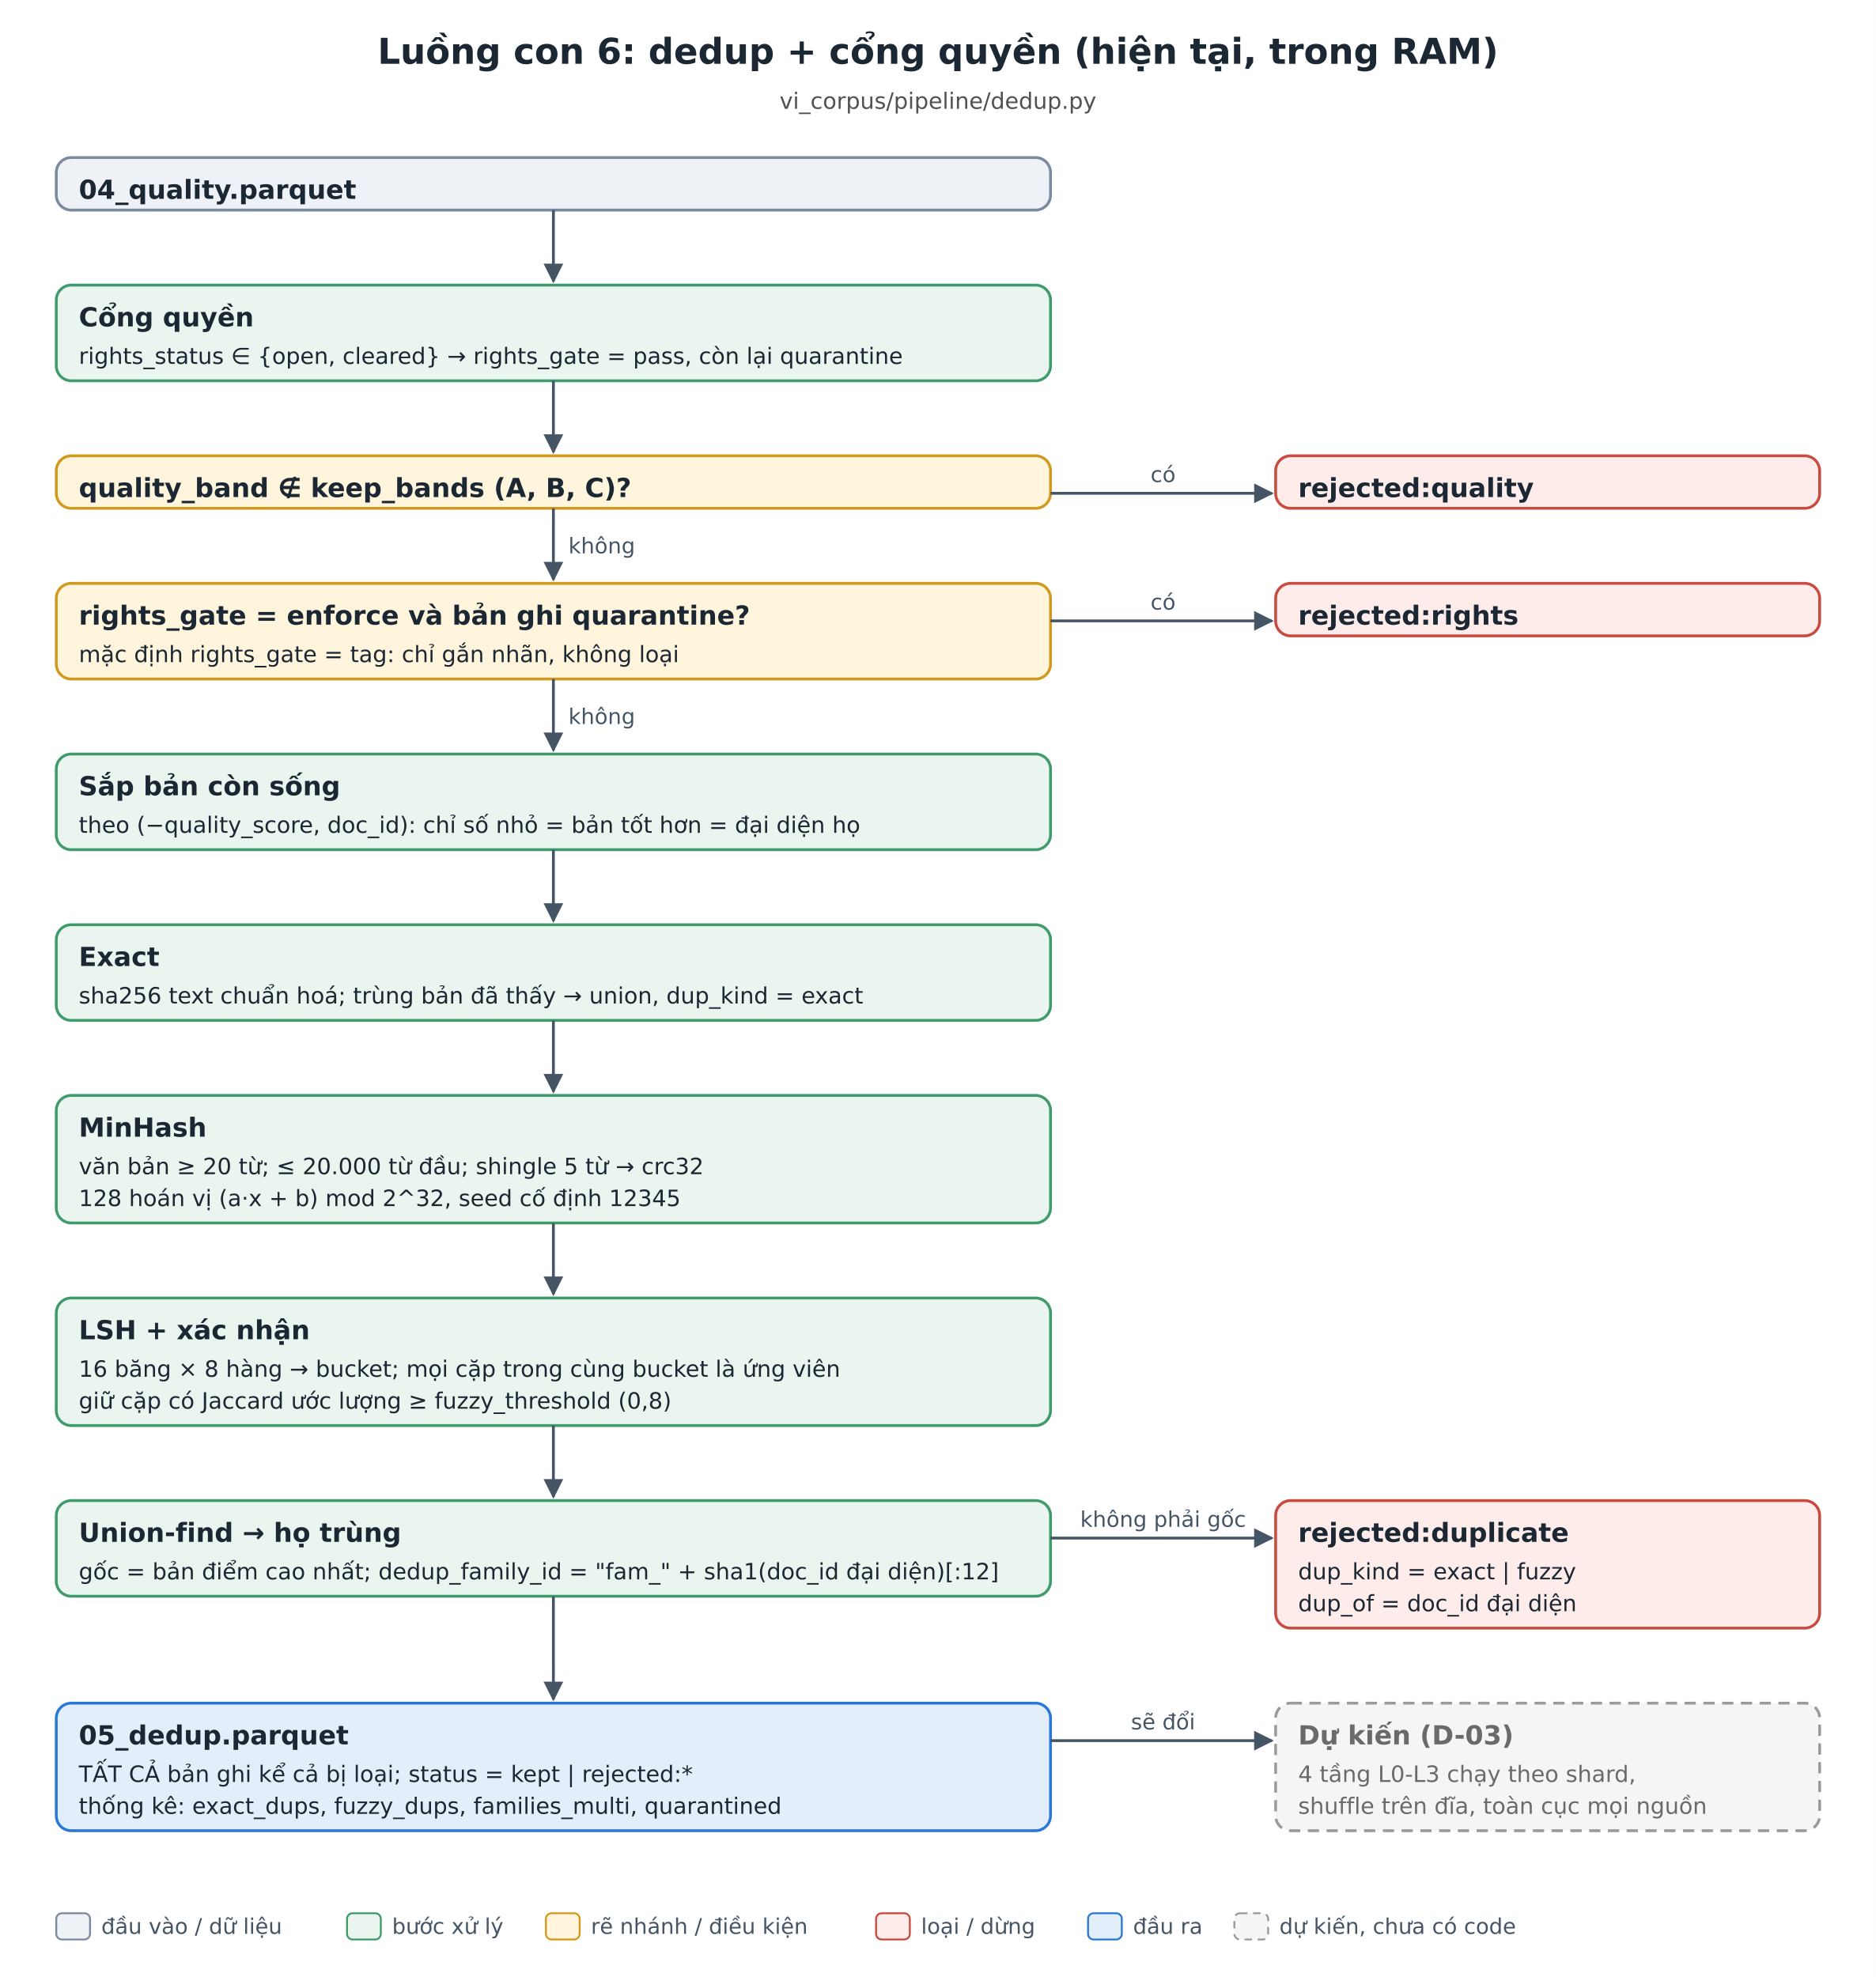
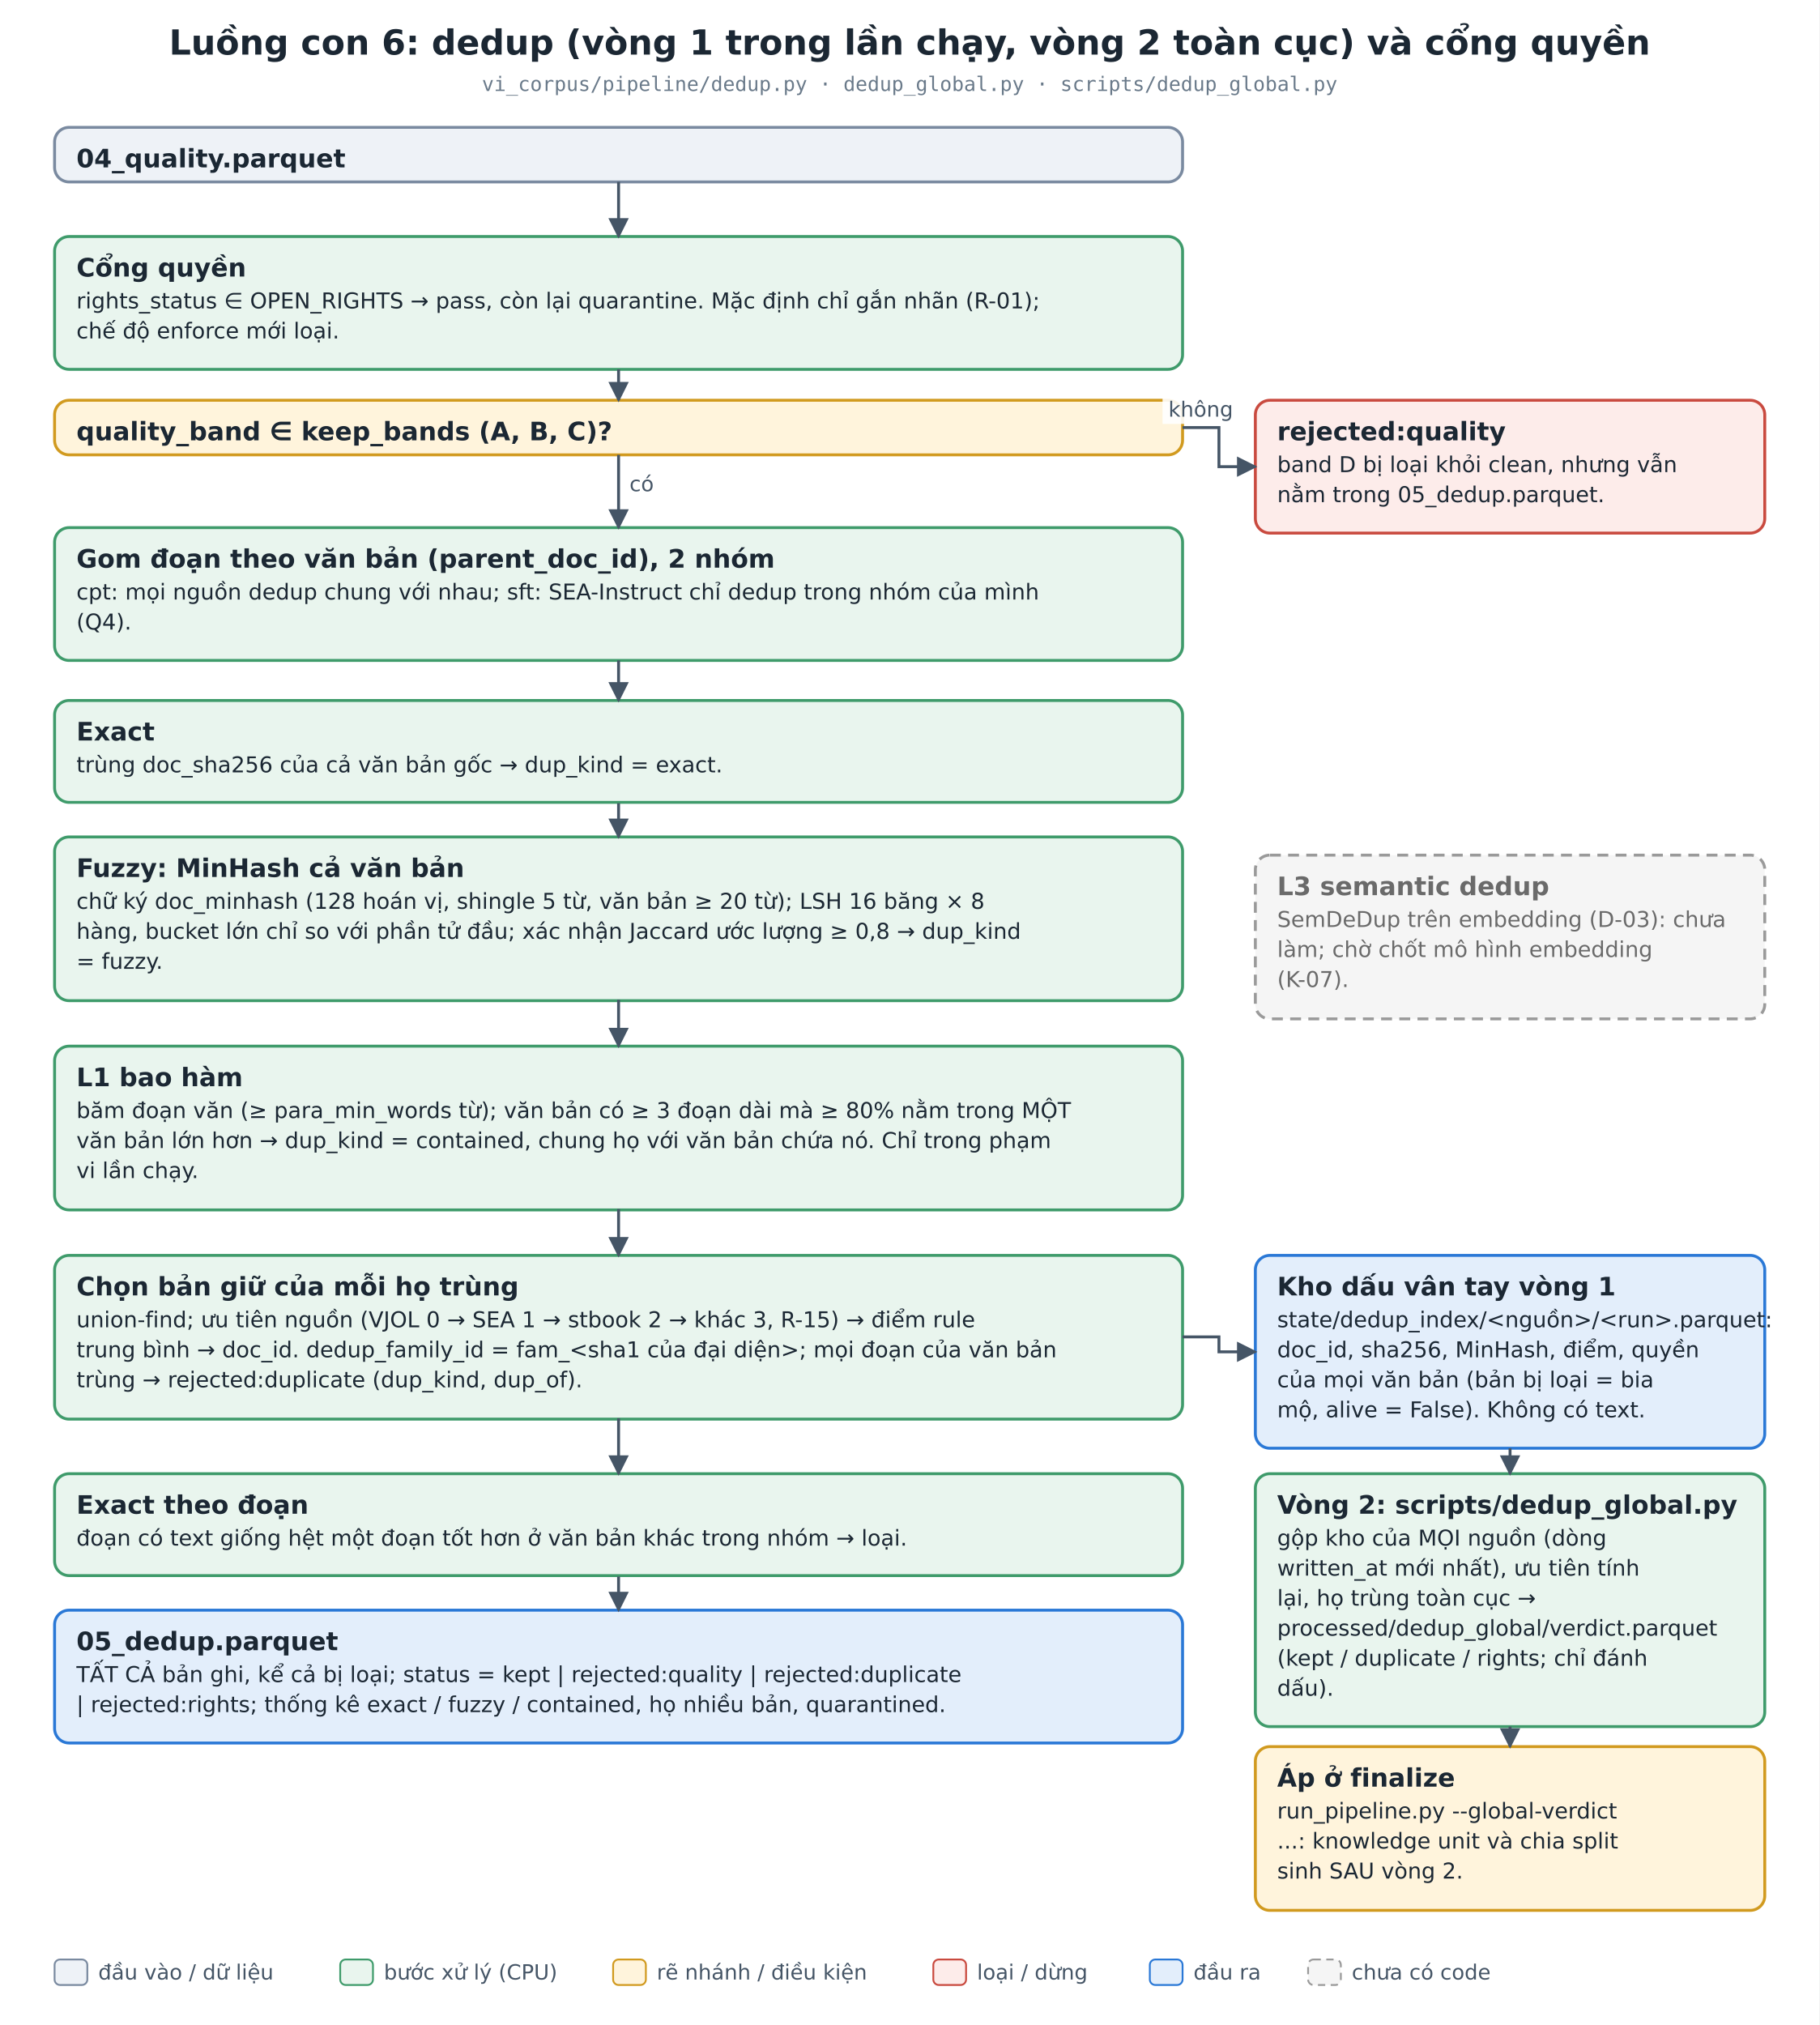
- <svg xmlns="http://www.w3.org/2000/svg" viewBox="0 0 1000 1054" width="1000" height="1054" font-family="DejaVu Sans, Arial, sans-serif">
+ <svg xmlns="http://www.w3.org/2000/svg" viewBox="0 0 1000 1113" width="1000" height="1113" font-family="DejaVu Sans, Arial, sans-serif">
  <defs>
    <marker id="ah" viewBox="0 0 10 10" refX="9" refY="5" markerWidth="7" markerHeight="7" orient="auto-start-reverse">
      <path d="M0,0 L10,5 L0,10 z" fill="#455566" />
    </marker>
  </defs>
-   <rect width="1000" height="1054" fill="#ffffff" />
-   <text x="500.0" y="34" text-anchor="middle" font-size="19" font-weight="700" fill="#1b2733">Luồng con 6: dedup + cổng quyền (hiện tại, trong RAM)</text>
-   <text x="500.0" y="58" text-anchor="middle" font-size="12" fill="#52514e">vi_corpus/pipeline/dedup.py</text>
-   <rect x="30" y="84" width="530" height="28" rx="8" fill="#eef2f7" stroke="#7a8aa0" stroke-width="1.5" />
-   <text x="42" y="106" font-size="14" font-weight="700" fill="#1b2733">04_quality.parquet</text>
-   <line x1="295.0" y1="112" x2="295.0" y2="150" stroke="#455566" stroke-width="1.5" marker-end="url(#ah)" />
-   <rect x="30" y="152" width="530" height="51" rx="8" fill="#e9f5ee" stroke="#3f9b6b" stroke-width="1.5" />
-   <text x="42" y="174" font-size="14" font-weight="700" fill="#1b2733">Cổng quyền</text>
-   <text x="42" y="194" font-size="12" fill="#1b2733" xml:space="preserve">rights_status ∈ {open, cleared} → rights_gate = pass, còn lại quarantine</text>
-   <line x1="295.0" y1="203" x2="295.0" y2="241" stroke="#455566" stroke-width="1.5" marker-end="url(#ah)" />
-   <rect x="30" y="243" width="530" height="28" rx="8" fill="#fff4dc" stroke="#d19a1f" stroke-width="1.5" />
-   <text x="42" y="265" font-size="14" font-weight="700" fill="#1b2733">quality_band ∉ keep_bands (A, B, C)?</text>
-   <rect x="680" y="243" width="290" height="28" rx="8" fill="#fdecea" stroke="#c94a3f" stroke-width="1.5" />
-   <text x="692" y="265" font-size="14" font-weight="700" fill="#1b2733">rejected:quality</text>
-   <line x1="560" y1="263" x2="678" y2="263" stroke="#455566" stroke-width="1.5" marker-end="url(#ah)" />
-   <text x="620.0" y="257" text-anchor="middle" font-size="11.5" fill="#455566">có</text>
-   <line x1="295.0" y1="271" x2="295.0" y2="309" stroke="#455566" stroke-width="1.5" marker-end="url(#ah)" />
-   <text x="303.0" y="295.0" font-size="11.5" fill="#455566">không</text>
-   <rect x="30" y="311" width="530" height="51" rx="8" fill="#fff4dc" stroke="#d19a1f" stroke-width="1.5" />
-   <text x="42" y="333" font-size="14" font-weight="700" fill="#1b2733">rights_gate = enforce và bản ghi quarantine?</text>
-   <text x="42" y="353" font-size="12" fill="#1b2733" xml:space="preserve">mặc định rights_gate = tag: chỉ gắn nhãn, không loại</text>
-   <rect x="680" y="311" width="290" height="28" rx="8" fill="#fdecea" stroke="#c94a3f" stroke-width="1.5" />
-   <text x="692" y="333" font-size="14" font-weight="700" fill="#1b2733">rejected:rights</text>
-   <line x1="560" y1="331" x2="678" y2="331" stroke="#455566" stroke-width="1.5" marker-end="url(#ah)" />
-   <text x="620.0" y="325" text-anchor="middle" font-size="11.5" fill="#455566">có</text>
-   <line x1="295.0" y1="362" x2="295.0" y2="400" stroke="#455566" stroke-width="1.5" marker-end="url(#ah)" />
-   <text x="303.0" y="386.0" font-size="11.5" fill="#455566">không</text>
-   <rect x="30" y="402" width="530" height="51" rx="8" fill="#e9f5ee" stroke="#3f9b6b" stroke-width="1.5" />
-   <text x="42" y="424" font-size="14" font-weight="700" fill="#1b2733">Sắp bản còn sống</text>
-   <text x="42" y="444" font-size="12" fill="#1b2733" xml:space="preserve">theo (−quality_score, doc_id): chỉ số nhỏ = bản tốt hơn = đại diện họ</text>
-   <line x1="295.0" y1="453" x2="295.0" y2="491" stroke="#455566" stroke-width="1.5" marker-end="url(#ah)" />
-   <rect x="30" y="493" width="530" height="51" rx="8" fill="#e9f5ee" stroke="#3f9b6b" stroke-width="1.5" />
-   <text x="42" y="515" font-size="14" font-weight="700" fill="#1b2733">Exact</text>
-   <text x="42" y="535" font-size="12" fill="#1b2733" xml:space="preserve">sha256 text chuẩn hoá; trùng bản đã thấy → union, dup_kind = exact</text>
-   <line x1="295.0" y1="544" x2="295.0" y2="582" stroke="#455566" stroke-width="1.5" marker-end="url(#ah)" />
-   <rect x="30" y="584" width="530" height="68" rx="8" fill="#e9f5ee" stroke="#3f9b6b" stroke-width="1.5" />
-   <text x="42" y="606" font-size="14" font-weight="700" fill="#1b2733">MinHash</text>
-   <text x="42" y="626" font-size="12" fill="#1b2733" xml:space="preserve">văn bản ≥ 20 từ; ≤ 20.000 từ đầu; shingle 5 từ → crc32</text>
-   <text x="42" y="643" font-size="12" fill="#1b2733" xml:space="preserve">128 hoán vị (a·x + b) mod 2^32, seed cố định 12345</text>
-   <line x1="295.0" y1="652" x2="295.0" y2="690" stroke="#455566" stroke-width="1.5" marker-end="url(#ah)" />
-   <rect x="30" y="692" width="530" height="68" rx="8" fill="#e9f5ee" stroke="#3f9b6b" stroke-width="1.5" />
-   <text x="42" y="714" font-size="14" font-weight="700" fill="#1b2733">LSH + xác nhận</text>
-   <text x="42" y="734" font-size="12" fill="#1b2733" xml:space="preserve">16 băng × 8 hàng → bucket; mọi cặp trong cùng bucket là ứng viên</text>
-   <text x="42" y="751" font-size="12" fill="#1b2733" xml:space="preserve">giữ cặp có Jaccard ước lượng ≥ fuzzy_threshold (0,8)</text>
-   <line x1="295.0" y1="760" x2="295.0" y2="798" stroke="#455566" stroke-width="1.5" marker-end="url(#ah)" />
-   <rect x="30" y="800" width="530" height="51" rx="8" fill="#e9f5ee" stroke="#3f9b6b" stroke-width="1.5" />
-   <text x="42" y="822" font-size="14" font-weight="700" fill="#1b2733">Union-find → họ trùng</text>
-   <text x="42" y="842" font-size="12" fill="#1b2733" xml:space="preserve">gốc = bản điểm cao nhất; dedup_family_id = "fam_" + sha1(doc_id đại diện)[:12]</text>
-   <rect x="680" y="800" width="290" height="68" rx="8" fill="#fdecea" stroke="#c94a3f" stroke-width="1.5" />
-   <text x="692" y="822" font-size="14" font-weight="700" fill="#1b2733">rejected:duplicate</text>
-   <text x="692" y="842" font-size="12" fill="#1b2733" xml:space="preserve">dup_kind = exact | fuzzy</text>
-   <text x="692" y="859" font-size="12" fill="#1b2733" xml:space="preserve">dup_of = doc_id đại diện</text>
-   <line x1="560" y1="820" x2="678" y2="820" stroke="#455566" stroke-width="1.5" marker-end="url(#ah)" />
-   <text x="620.0" y="814" text-anchor="middle" font-size="11.5" fill="#455566">không phải gốc</text>
-   <line x1="295.0" y1="851" x2="295.0" y2="906" stroke="#455566" stroke-width="1.5" marker-end="url(#ah)" />
-   <rect x="30" y="908" width="530" height="68" rx="8" fill="#e3eefb" stroke="#2a78d6" stroke-width="1.5" />
-   <text x="42" y="930" font-size="14" font-weight="700" fill="#1b2733">05_dedup.parquet</text>
-   <text x="42" y="950" font-size="12" fill="#1b2733" xml:space="preserve">TẤT CẢ bản ghi kể cả bị loại; status = kept | rejected:*</text>
-   <text x="42" y="967" font-size="12" fill="#1b2733" xml:space="preserve">thống kê: exact_dups, fuzzy_dups, families_multi, quarantined</text>
-   <rect x="680" y="908" width="290" height="68" rx="8" fill="#f5f5f5" stroke="#9a9a9a" stroke-width="1.5" stroke-dasharray="6 4" />
-   <text x="692" y="930" font-size="14" font-weight="700" fill="#6a6a6a">Dự kiến (D-03)</text>
-   <text x="692" y="950" font-size="12" fill="#6a6a6a" xml:space="preserve">4 tầng L0-L3 chạy theo shard,</text>
-   <text x="692" y="967" font-size="12" fill="#6a6a6a" xml:space="preserve">shuffle trên đĩa, toàn cục mọi nguồn</text>
-   <line x1="560" y1="928" x2="678" y2="928" stroke="#455566" stroke-width="1.5" marker-end="url(#ah)" />
-   <text x="620.0" y="922" text-anchor="middle" font-size="11.5" fill="#455566">sẽ đổi</text>
-   <rect x="30" y="1020" width="18" height="14" rx="3" fill="#eef2f7" stroke="#7a8aa0" />
-   <text x="54" y="1031" font-size="11.5" fill="#455566">đầu vào / dữ liệu</text>
-   <rect x="185" y="1020" width="18" height="14" rx="3" fill="#e9f5ee" stroke="#3f9b6b" />
-   <text x="209" y="1031" font-size="11.5" fill="#455566">bước xử lý</text>
-   <rect x="291" y="1020" width="18" height="14" rx="3" fill="#fff4dc" stroke="#d19a1f" />
-   <text x="315" y="1031" font-size="11.5" fill="#455566">rẽ nhánh / điều kiện</text>
-   <rect x="467" y="1020" width="18" height="14" rx="3" fill="#fdecea" stroke="#c94a3f" />
-   <text x="491" y="1031" font-size="11.5" fill="#455566">loại / dừng</text>
-   <rect x="580" y="1020" width="18" height="14" rx="3" fill="#e3eefb" stroke="#2a78d6" />
-   <text x="604" y="1031" font-size="11.5" fill="#455566">đầu ra</text>
-   <rect x="658" y="1020" width="18" height="14" rx="3" fill="#f5f5f5" stroke="#9a9a9a" stroke-dasharray="4 3" />
-   <text x="682" y="1031" font-size="11.5" fill="#455566">dự kiến, chưa có code</text>
+   <rect width="1000" height="1113" fill="#ffffff" />
+   <text x="500.0" y="30" text-anchor="middle" font-size="19" font-weight="700" fill="#1b2733">Luồng con 6: dedup (vòng 1 trong lần chạy, vòng 2 toàn cục) và cổng quyền</text>
+   <text x="500.0" y="50" text-anchor="middle" font-family="DejaVu Sans Mono, Menlo, monospace" font-size="11" fill="#6a7a8a">vi_corpus/pipeline/dedup.py · dedup_global.py · scripts/dedup_global.py</text>
+   <rect x="30" y="70" width="620" height="30" rx="8" fill="#eef2f7" stroke="#7a8aa0" stroke-width="1.6" />
+   <text x="42" y="92" font-size="14" font-weight="700" fill="#1b2733">04_quality.parquet</text>
+   <rect x="30" y="130" width="620" height="73" rx="8" fill="#e9f5ee" stroke="#3f9b6b" stroke-width="1.6" />
+   <text x="42" y="152" font-size="14" font-weight="700" fill="#1b2733">Cổng quyền</text>
+   <text x="42" y="169.5" font-size="12" fill="#1b2733" xml:space="preserve">rights_status ∈ OPEN_RIGHTS → pass, còn lại quarantine. Mặc định chỉ gắn nhãn (R-01);</text>
+   <text x="42" y="186.0" font-size="12" fill="#1b2733" xml:space="preserve">chế độ enforce mới loại.</text>
+   <rect x="30" y="220" width="620" height="30" rx="8" fill="#fff4dc" stroke="#d19a1f" stroke-width="1.6" />
+   <text x="42" y="242" font-size="14" font-weight="700" fill="#1b2733">quality_band ∈ keep_bands (A, B, C)?</text>
+   <rect x="690" y="220" width="280" height="73" rx="8" fill="#fdecea" stroke="#c94a3f" stroke-width="1.6" />
+   <text x="702" y="242" font-size="14" font-weight="700" fill="#1b2733">rejected:quality</text>
+   <text x="702" y="259.5" font-size="12" fill="#1b2733" xml:space="preserve">band D bị loại khỏi clean, nhưng vẫn</text>
+   <text x="702" y="276.0" font-size="12" fill="#1b2733" xml:space="preserve">nằm trong 05_dedup.parquet.</text>
+   <polyline points="650.0,235.0 670.0,235.0 670.0,256.5 690.0,256.5" fill="none" stroke="#455566" stroke-width="1.6" marker-end="url(#ah)" />
+   <rect x="639.0" y="218.0" width="38.0" height="15" fill="#ffffff" opacity="0.9" />
+   <text x="660.0" y="229.0" text-anchor="middle" font-size="11.5" fill="#455566">không</text>
+   <rect x="30" y="290" width="620" height="73" rx="8" fill="#e9f5ee" stroke="#3f9b6b" stroke-width="1.6" />
+   <text x="42" y="312" font-size="14" font-weight="700" fill="#1b2733">Gom đoạn theo văn bản (parent_doc_id), 2 nhóm</text>
+   <text x="42" y="329.5" font-size="12" fill="#1b2733" xml:space="preserve">cpt: mọi nguồn dedup chung với nhau; sft: SEA-Instruct chỉ dedup trong nhóm của mình</text>
+   <text x="42" y="346.0" font-size="12" fill="#1b2733" xml:space="preserve">(Q4).</text>
+   <rect x="30" y="385" width="620" height="56" rx="8" fill="#e9f5ee" stroke="#3f9b6b" stroke-width="1.6" />
+   <text x="42" y="407" font-size="14" font-weight="700" fill="#1b2733">Exact</text>
+   <text x="42" y="424.5" font-size="12" fill="#1b2733" xml:space="preserve">trùng doc_sha256 của cả văn bản gốc → dup_kind = exact.</text>
+   <rect x="30" y="460" width="620" height="90" rx="8" fill="#e9f5ee" stroke="#3f9b6b" stroke-width="1.6" />
+   <text x="42" y="482" font-size="14" font-weight="700" fill="#1b2733">Fuzzy: MinHash cả văn bản</text>
+   <text x="42" y="499.5" font-size="12" fill="#1b2733" xml:space="preserve">chữ ký doc_minhash (128 hoán vị, shingle 5 từ, văn bản ≥ 20 từ); LSH 16 băng × 8</text>
+   <text x="42" y="516.0" font-size="12" fill="#1b2733" xml:space="preserve">hàng, bucket lớn chỉ so với phần tử đầu; xác nhận Jaccard ước lượng ≥ 0,8 → dup_kind</text>
+   <text x="42" y="532.5" font-size="12" fill="#1b2733" xml:space="preserve">= fuzzy.</text>
+   <rect x="30" y="575" width="620" height="90" rx="8" fill="#e9f5ee" stroke="#3f9b6b" stroke-width="1.6" />
+   <text x="42" y="597" font-size="14" font-weight="700" fill="#1b2733">L1 bao hàm</text>
+   <text x="42" y="614.5" font-size="12" fill="#1b2733" xml:space="preserve">băm đoạn văn (≥ para_min_words từ); văn bản có ≥ 3 đoạn dài mà ≥ 80% nằm trong MỘT</text>
+   <text x="42" y="631.0" font-size="12" fill="#1b2733" xml:space="preserve">văn bản lớn hơn → dup_kind = contained, chung họ với văn bản chứa nó. Chỉ trong phạm</text>
+   <text x="42" y="647.5" font-size="12" fill="#1b2733" xml:space="preserve">vi lần chạy.</text>
+   <rect x="30" y="690" width="620" height="90" rx="8" fill="#e9f5ee" stroke="#3f9b6b" stroke-width="1.6" />
+   <text x="42" y="712" font-size="14" font-weight="700" fill="#1b2733">Chọn bản giữ của mỗi họ trùng</text>
+   <text x="42" y="729.5" font-size="12" fill="#1b2733" xml:space="preserve">union-find; ưu tiên nguồn (VJOL 0 → SEA 1 → stbook 2 → khác 3, R-15) → điểm rule</text>
+   <text x="42" y="746.0" font-size="12" fill="#1b2733" xml:space="preserve">trung bình → doc_id. dedup_family_id = fam_&lt;sha1 của đại diện&gt;; mọi đoạn của văn bản</text>
+   <text x="42" y="762.5" font-size="12" fill="#1b2733" xml:space="preserve">trùng → rejected:duplicate (dup_kind, dup_of).</text>
+   <rect x="30" y="810" width="620" height="56" rx="8" fill="#e9f5ee" stroke="#3f9b6b" stroke-width="1.6" />
+   <text x="42" y="832" font-size="14" font-weight="700" fill="#1b2733">Exact theo đoạn</text>
+   <text x="42" y="849.5" font-size="12" fill="#1b2733" xml:space="preserve">đoạn có text giống hệt một đoạn tốt hơn ở văn bản khác trong nhóm → loại.</text>
+   <rect x="30" y="885" width="620" height="73" rx="8" fill="#e3eefb" stroke="#2a78d6" stroke-width="1.6" />
+   <text x="42" y="907" font-size="14" font-weight="700" fill="#1b2733">05_dedup.parquet</text>
+   <text x="42" y="924.5" font-size="12" fill="#1b2733" xml:space="preserve">TẤT CẢ bản ghi, kể cả bị loại; status = kept | rejected:quality | rejected:duplicate</text>
+   <text x="42" y="941.0" font-size="12" fill="#1b2733" xml:space="preserve">| rejected:rights; thống kê exact / fuzzy / contained, họ nhiều bản, quarantined.</text>
+   <polyline points="340.0,100.0 340.0,130.0" fill="none" stroke="#455566" stroke-width="1.6" marker-end="url(#ah)" />
+   <polyline points="340.0,203.0 340.0,220.0" fill="none" stroke="#455566" stroke-width="1.6" marker-end="url(#ah)" />
+   <polyline points="340.0,250.0 340.0,290.0" fill="none" stroke="#455566" stroke-width="1.6" marker-end="url(#ah)" />
+   <rect x="344.0" y="259.0" width="18.8" height="15" fill="#ffffff" opacity="0.9" />
+   <text x="346.0" y="270.0" text-anchor="start" font-size="11.5" fill="#455566">có</text>
+   <polyline points="340.0,363.0 340.0,385.0" fill="none" stroke="#455566" stroke-width="1.6" marker-end="url(#ah)" />
+   <polyline points="340.0,441.5 340.0,460.0" fill="none" stroke="#455566" stroke-width="1.6" marker-end="url(#ah)" />
+   <polyline points="340.0,549.5 340.0,575.0" fill="none" stroke="#455566" stroke-width="1.6" marker-end="url(#ah)" />
+   <polyline points="340.0,664.5 340.0,690.0" fill="none" stroke="#455566" stroke-width="1.6" marker-end="url(#ah)" />
+   <polyline points="340.0,779.5 340.0,810.0" fill="none" stroke="#455566" stroke-width="1.6" marker-end="url(#ah)" />
+   <polyline points="340.0,866.5 340.0,885.0" fill="none" stroke="#455566" stroke-width="1.6" marker-end="url(#ah)" />
+   <rect x="690" y="690" width="280" height="106" rx="8" fill="#e3eefb" stroke="#2a78d6" stroke-width="1.6" />
+   <text x="702" y="712" font-size="14" font-weight="700" fill="#1b2733">Kho dấu vân tay vòng 1</text>
+   <text x="702" y="729.5" font-size="12" fill="#1b2733" xml:space="preserve">state/dedup_index/&lt;nguồn&gt;/&lt;run&gt;.parquet:</text>
+   <text x="702" y="746.0" font-size="12" fill="#1b2733" xml:space="preserve">doc_id, sha256, MinHash, điểm, quyền</text>
+   <text x="702" y="762.5" font-size="12" fill="#1b2733" xml:space="preserve">của mọi văn bản (bản bị loại = bia</text>
+   <text x="702" y="779.0" font-size="12" fill="#1b2733" xml:space="preserve">mộ, alive = False). Không có text.</text>
+   <polyline points="650.0,734.8 670.0,734.8 670.0,743.0 690.0,743.0" fill="none" stroke="#455566" stroke-width="1.6" marker-end="url(#ah)" />
+   <rect x="690" y="810" width="280" height="139" rx="8" fill="#e9f5ee" stroke="#3f9b6b" stroke-width="1.6" />
+   <text x="702" y="832" font-size="14" font-weight="700" fill="#1b2733">Vòng 2: scripts/dedup_global.py</text>
+   <text x="702" y="849.5" font-size="12" fill="#1b2733" xml:space="preserve">gộp kho của MỌI nguồn (dòng</text>
+   <text x="702" y="866.0" font-size="12" fill="#1b2733" xml:space="preserve">written_at mới nhất), ưu tiên tính</text>
+   <text x="702" y="882.5" font-size="12" fill="#1b2733" xml:space="preserve">lại, họ trùng toàn cục →</text>
+   <text x="702" y="899.0" font-size="12" fill="#1b2733" xml:space="preserve">processed/dedup_global/verdict.parquet</text>
+   <text x="702" y="915.5" font-size="12" fill="#1b2733" xml:space="preserve">(kept / duplicate / rights; chỉ đánh</text>
+   <text x="702" y="932.0" font-size="12" fill="#1b2733" xml:space="preserve">dấu).</text>
+   <polyline points="830.0,796.0 830.0,810.0" fill="none" stroke="#455566" stroke-width="1.6" marker-end="url(#ah)" />
+   <rect x="690" y="960" width="280" height="90" rx="8" fill="#fff4dc" stroke="#d19a1f" stroke-width="1.6" />
+   <text x="702" y="982" font-size="14" font-weight="700" fill="#1b2733">Áp ở finalize</text>
+   <text x="702" y="999.5" font-size="12" fill="#1b2733" xml:space="preserve">run_pipeline.py --global-verdict</text>
+   <text x="702" y="1016.0" font-size="12" fill="#1b2733" xml:space="preserve">...: knowledge unit và chia split</text>
+   <text x="702" y="1032.5" font-size="12" fill="#1b2733" xml:space="preserve">sinh SAU vòng 2.</text>
+   <polyline points="830.0,949.0 830.0,960.0" fill="none" stroke="#455566" stroke-width="1.6" marker-end="url(#ah)" />
+   <rect x="690" y="470" width="280" height="90" rx="8" fill="#f5f5f5" stroke="#9a9a9a" stroke-width="1.6" stroke-dasharray="6 4" />
+   <text x="702" y="492" font-size="14" font-weight="700" fill="#6a6a6a">L3 semantic dedup</text>
+   <text x="702" y="509.5" font-size="12" fill="#6a6a6a" xml:space="preserve">SemDeDup trên embedding (D-03): chưa</text>
+   <text x="702" y="526.0" font-size="12" fill="#6a6a6a" xml:space="preserve">làm; chờ chốt mô hình embedding</text>
+   <text x="702" y="542.5" font-size="12" fill="#6a6a6a" xml:space="preserve">(K-07).</text>
+   <rect x="30" y="1077" width="18" height="14" rx="3" fill="#eef2f7" stroke="#7a8aa0" />
+   <text x="54" y="1088" font-size="11.5" fill="#455566">đầu vào / dữ liệu</text>
+   <rect x="187" y="1077" width="18" height="14" rx="3" fill="#e9f5ee" stroke="#3f9b6b" />
+   <text x="211" y="1088" font-size="11.5" fill="#455566">bước xử lý (CPU)</text>
+   <rect x="337" y="1077" width="18" height="14" rx="3" fill="#fff4dc" stroke="#d19a1f" />
+   <text x="361" y="1088" font-size="11.5" fill="#455566">rẽ nhánh / điều kiện</text>
+   <rect x="513" y="1077" width="18" height="14" rx="3" fill="#fdecea" stroke="#c94a3f" />
+   <text x="537" y="1088" font-size="11.5" fill="#455566">loại / dừng</text>
+   <rect x="632" y="1077" width="18" height="14" rx="3" fill="#e3eefb" stroke="#2a78d6" />
+   <text x="656" y="1088" font-size="11.5" fill="#455566">đầu ra</text>
+   <rect x="719" y="1077" width="18" height="14" rx="3" fill="#f5f5f5" stroke="#9a9a9a" stroke-dasharray="4 3" />
+   <text x="743" y="1088" font-size="11.5" fill="#455566">chưa có code</text>
</svg>
